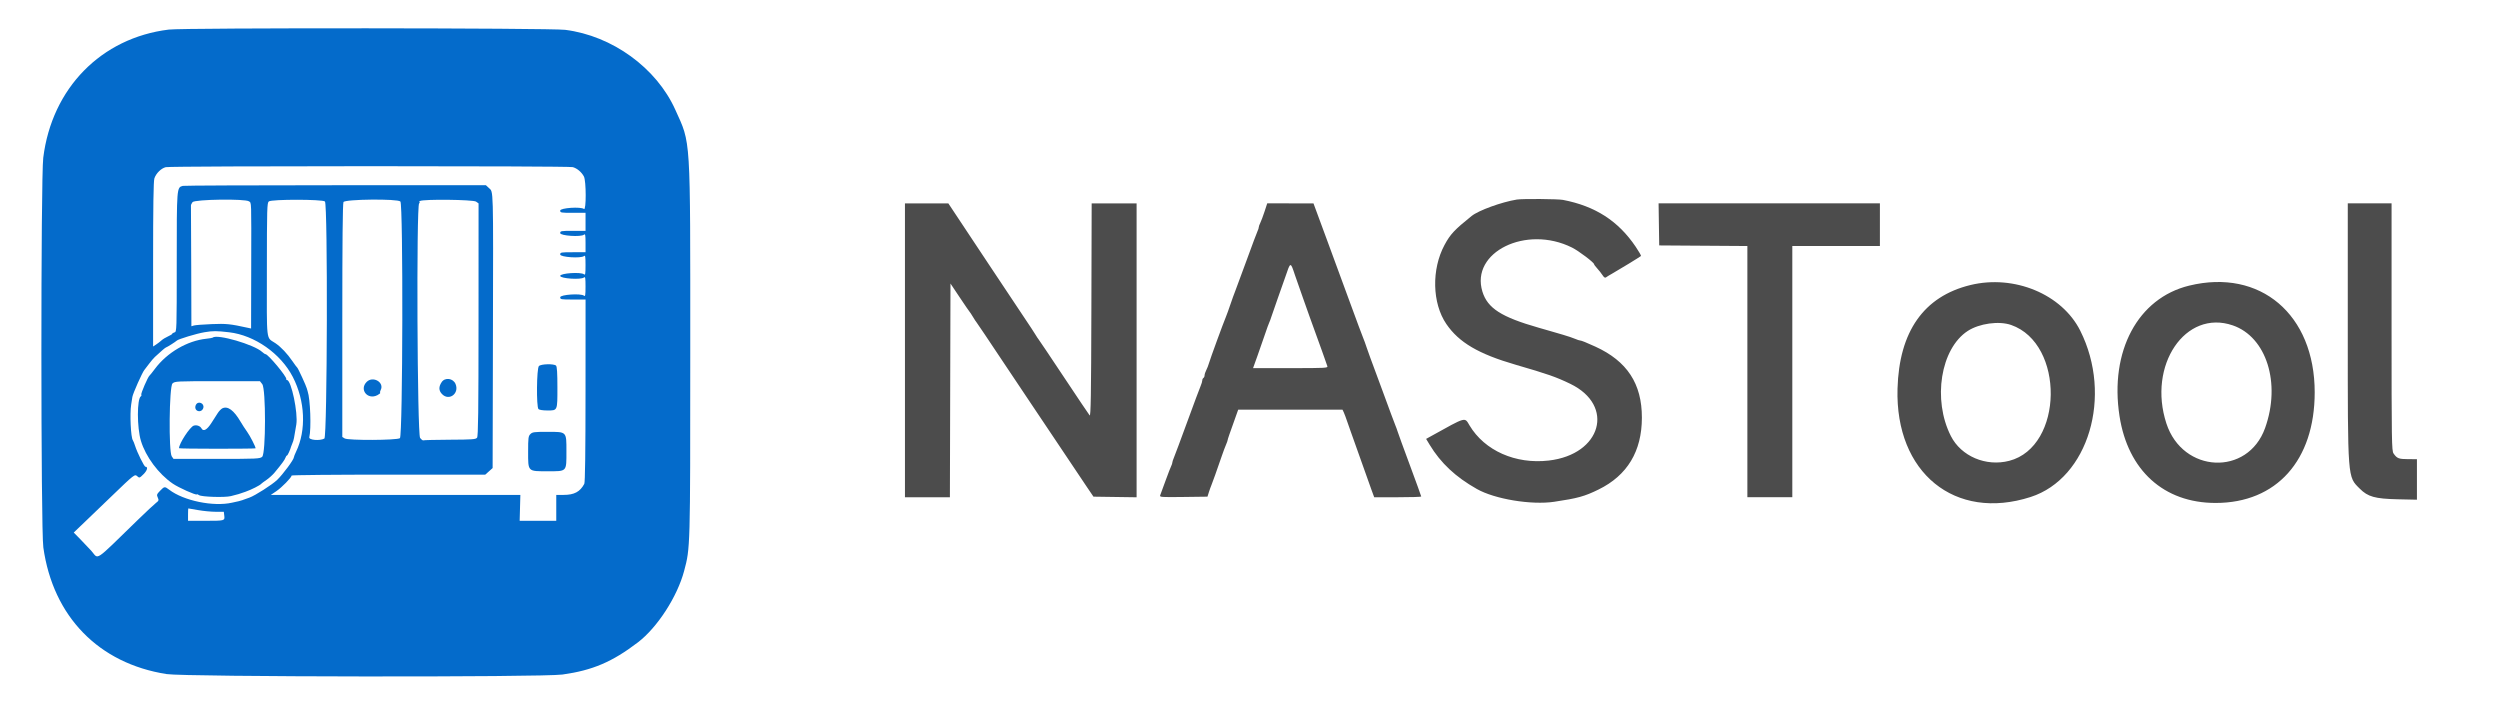
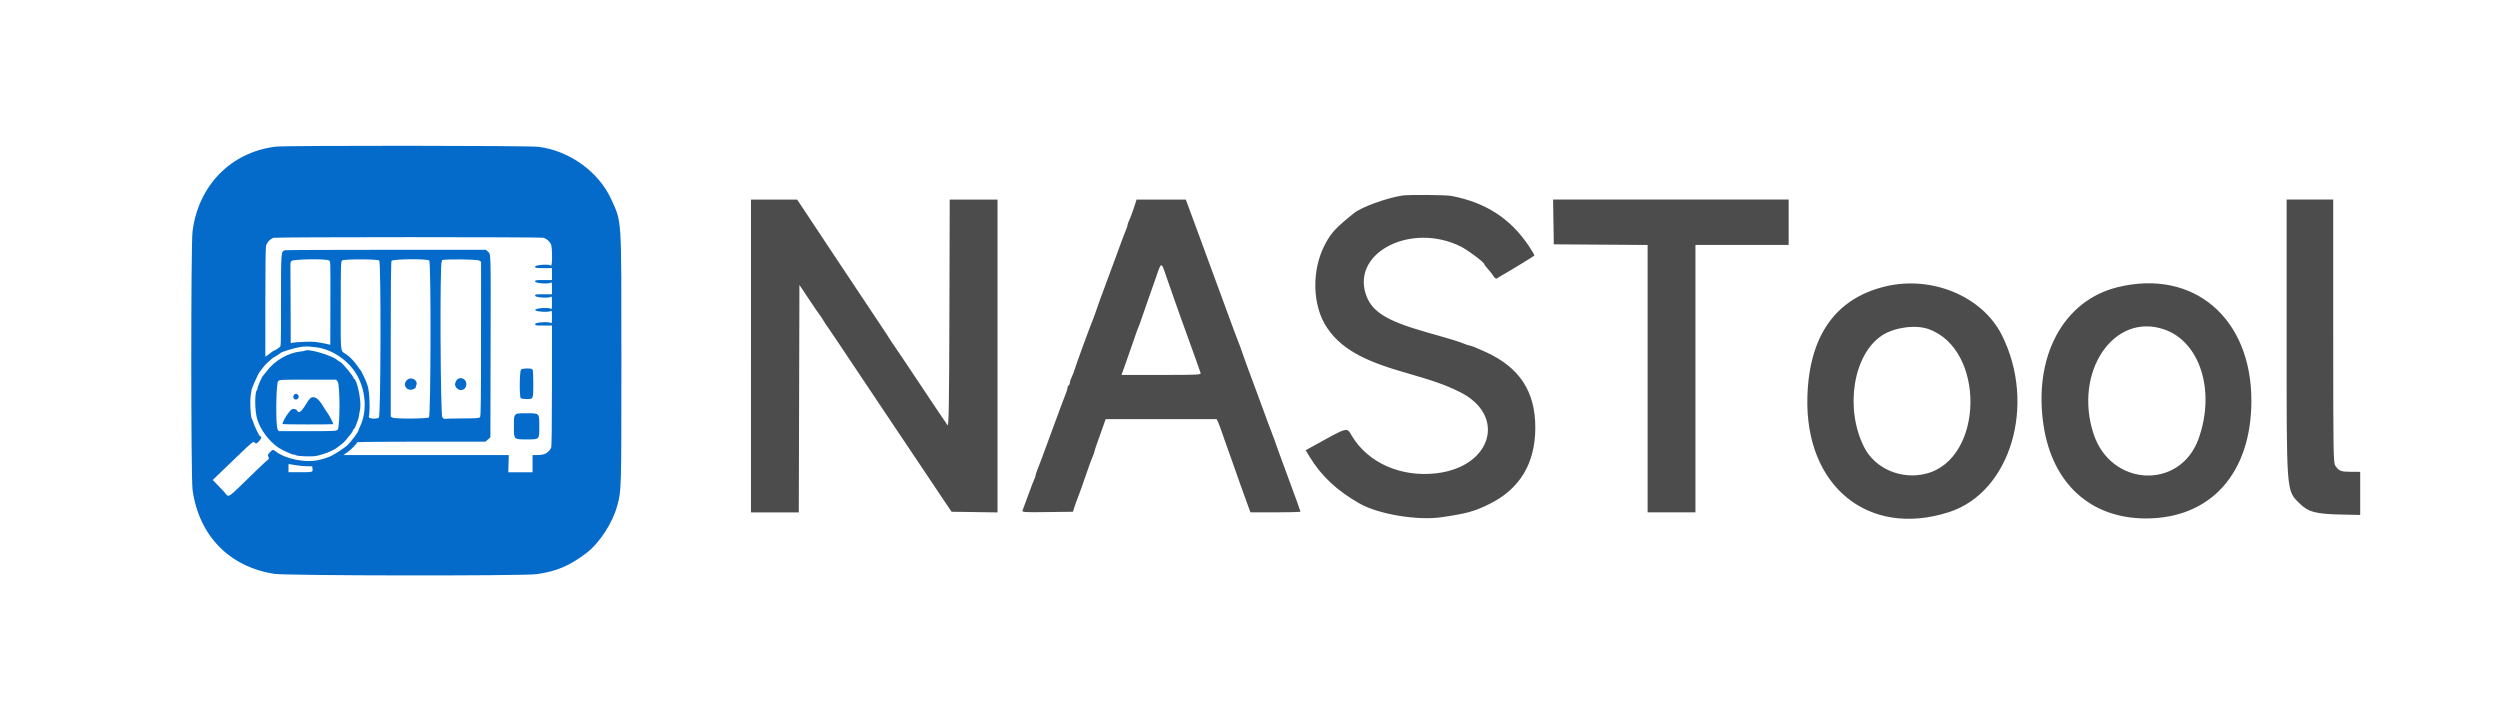
<svg xmlns="http://www.w3.org/2000/svg" width="242" height="68" version="1.1">
  <g>
-     <path stroke="null" fill-rule="evenodd" fill="#046bcb" d="m16.335,2.864c-6.541,0.803 -11.313,5.675 -12.148,12.405c-0.244,1.969 -0.239,35.967 0.007,37.718c0.935,6.69 5.355,11.232 11.933,12.264c1.779,0.279 36.352,0.319 38.321,0.044c2.907,-0.406 4.823,-1.223 7.3,-3.113c1.882,-1.437 3.813,-4.42 4.475,-6.913c0.599,-2.259 0.594,-2.07 0.594,-21.24c0,-21.21 0.073,-20.028 -1.451,-23.414c-1.824,-4.049 -6.097,-7.148 -10.649,-7.726c-1.452,-0.184 -36.897,-0.207 -38.382,-0.025m39.124,13.318c0.412,0.118 0.831,0.474 1.062,0.899c0.228,0.423 0.234,3.338 0.006,3.149c-0.291,-0.242 -2.3,-0.107 -2.3,0.154c0,0.205 0.073,0.218 1.227,0.218l1.226,0l0,0.872l0,0.872l-1.226,0c-1.154,0 -1.227,0.013 -1.227,0.218c0,0.262 2.009,0.396 2.3,0.154c0.129,-0.107 0.152,0.017 0.153,0.786l0,0.912l-1.226,0c-1.154,0 -1.227,0.013 -1.227,0.218c0,0.262 2.009,0.396 2.3,0.154c0.129,-0.107 0.152,0.031 0.152,0.882c0,0.85 -0.024,0.988 -0.152,0.881c-0.291,-0.242 -2.3,-0.107 -2.3,0.154c0,0.262 2.009,0.396 2.3,0.154c0.129,-0.107 0.152,0.031 0.152,0.881c0,0.851 -0.024,0.988 -0.152,0.882c-0.291,-0.242 -2.3,-0.107 -2.3,0.154c0,0.205 0.073,0.218 1.228,0.218l1.228,0l-0.004,8.814c-0.003,5.982 -0.041,8.884 -0.12,9.03c-0.412,0.77 -0.972,1.069 -2.001,1.069l-0.712,0l0,1.253l0,1.254l-1.771,0l-1.772,0.001l0.034,-1.254l0.034,-1.254l-12.078,0l-12.079,0l0.544,-0.368c0.522,-0.353 1.47,-1.324 1.47,-1.506c0,-0.049 4.218,-0.088 9.373,-0.088l9.373,0l0.356,-0.319l0.356,-0.318l0.031,-13.172c0.033,-14.198 0.051,-13.527 -0.385,-13.932l-0.297,-0.276l-14.554,0.002c-8.004,0.001 -14.656,0.029 -14.781,0.062c-0.595,0.16 -0.591,0.107 -0.591,7.403c0,6.633 -0.003,6.725 -0.218,6.781c-0.12,0.031 -0.218,0.091 -0.218,0.133c0,0.041 -0.186,0.157 -0.413,0.257c-0.227,0.101 -0.51,0.273 -0.629,0.385c-0.12,0.111 -0.351,0.289 -0.514,0.396l-0.297,0.195l0,-7.954c0,-5.677 0.036,-8.06 0.125,-8.324c0.164,-0.489 0.663,-0.978 1.103,-1.082c0.524,-0.124 38.979,-0.128 39.413,-0.003m-31.357,3.312c0.243,0.185 0.228,-0.267 0.214,6.382l-0.013,5.927l-0.3,-0.066c-1.721,-0.379 -2.095,-0.417 -3.516,-0.36c-0.81,0.033 -1.582,0.093 -1.717,0.134l-0.245,0.074l-0.016,-5.79c-0.009,-3.185 -0.022,-5.838 -0.027,-5.895c-0.006,-0.058 0.061,-0.205 0.15,-0.327c0.198,-0.275 5.12,-0.345 5.471,-0.078m7.349,0.011c0.282,0.282 0.228,22.799 -0.055,22.951c-0.451,0.241 -1.529,0.143 -1.46,-0.132c0.203,-0.821 0.101,-3.703 -0.158,-4.442c-0.031,-0.09 -0.069,-0.219 -0.084,-0.288c-0.046,-0.214 -0.842,-1.944 -0.92,-2.001c-0.042,-0.029 -0.246,-0.304 -0.455,-0.61c-0.51,-0.747 -1.109,-1.381 -1.654,-1.754c-0.933,-0.637 -0.84,0.158 -0.835,-7.11c0.005,-5.994 0.019,-6.488 0.192,-6.62c0.286,-0.216 5.21,-0.211 5.428,0.007m7.304,0c0.279,0.279 0.234,22.716 -0.045,22.911c-0.298,0.209 -5.019,0.23 -5.348,0.025l-0.229,-0.143l0,-11.263c0,-7.556 0.037,-11.333 0.113,-11.475c0.15,-0.28 5.233,-0.331 5.509,-0.055m7.326,0.014l0.242,0.17l-0.003,11.249c-0.003,8.948 -0.032,11.287 -0.143,11.432c-0.123,0.162 -0.435,0.184 -2.629,0.195c-1.37,0.007 -2.528,0.035 -2.574,0.063c-0.046,0.028 -0.186,-0.078 -0.31,-0.237c-0.275,-0.35 -0.369,-22.421 -0.096,-22.694c0.072,-0.072 0.084,-0.131 0.027,-0.132c-0.057,-0.001 -0.03,-0.049 0.06,-0.107c0.298,-0.192 5.143,-0.138 5.427,0.06m-23.904,12.648c2.467,0.285 4.994,2.057 6.164,4.323c1.194,2.315 1.319,5.156 0.319,7.231c-0.118,0.244 -0.215,0.489 -0.215,0.545c-0.001,0.223 -1.052,1.645 -1.619,2.19c-0.482,0.464 -2.14,1.523 -2.686,1.716c-0.3,0.106 -0.619,0.22 -0.708,0.253c-0.09,0.033 -0.237,0.076 -0.327,0.094c-0.09,0.019 -0.384,0.083 -0.654,0.144c-1.806,0.404 -4.669,-0.186 -6.07,-1.252c-0.443,-0.338 -0.468,-0.335 -0.89,0.101c-0.321,0.331 -0.341,0.391 -0.222,0.652c0.119,0.262 0.102,0.31 -0.186,0.532c-0.174,0.135 -0.954,0.864 -1.734,1.621c-4.374,4.248 -3.76,3.841 -4.52,2.996c-0.213,-0.235 -0.68,-0.728 -1.04,-1.095l-0.654,-0.666l1.077,-1.031c0.593,-0.567 1.745,-1.675 2.562,-2.461c2.252,-2.17 2.266,-2.18 2.516,-1.953c0.199,0.181 0.225,0.171 0.606,-0.209c0.362,-0.362 0.449,-0.714 0.179,-0.714c-0.115,0 -0.799,-1.381 -0.999,-2.016c-0.075,-0.24 -0.174,-0.485 -0.218,-0.545c-0.198,-0.265 -0.307,-2.549 -0.164,-3.455c0.041,-0.258 0.093,-0.593 0.116,-0.745c0.052,-0.33 0.954,-2.361 1.159,-2.607c0.078,-0.095 0.288,-0.368 0.464,-0.607c0.177,-0.239 0.426,-0.532 0.555,-0.652c0.602,-0.561 1.031,-0.927 1.086,-0.927c0.064,0 0.945,-0.558 1.036,-0.656c0.135,-0.145 1.914,-0.683 2.688,-0.813c0.816,-0.137 1.145,-0.137 2.381,0.006m-1.581,0.515c-0.029,0.027 -0.313,0.077 -0.629,0.11c-1.842,0.192 -3.796,1.335 -4.972,2.91c-0.246,0.33 -0.483,0.626 -0.527,0.658c-0.152,0.113 -0.857,1.747 -0.797,1.844c0.033,0.054 0.016,0.126 -0.039,0.16c-0.387,0.239 -0.383,3.03 0.005,4.314c0.463,1.531 1.698,3.191 3.079,4.138c0.573,0.392 2.237,1.138 2.331,1.044c0.031,-0.031 0.123,-0.001 0.204,0.066c0.211,0.175 2.493,0.25 3.088,0.101c0.744,-0.186 0.774,-0.195 1.417,-0.422c0.575,-0.202 1.412,-0.625 1.526,-0.77c0.03,-0.039 0.256,-0.206 0.502,-0.372c0.245,-0.167 0.598,-0.485 0.784,-0.708c0.702,-0.845 0.997,-1.249 1.062,-1.451c0.037,-0.114 0.102,-0.209 0.146,-0.209c0.063,0 0.321,-0.563 0.401,-0.872c0.007,-0.03 0.067,-0.182 0.131,-0.337c0.12,-0.286 0.148,-0.426 0.37,-1.792c0.181,-1.107 -0.489,-4.302 -0.901,-4.302c-0.053,0 -0.084,-0.044 -0.069,-0.097c0.062,-0.222 -1.764,-2.411 -2.011,-2.411c-0.053,0 -0.2,-0.097 -0.327,-0.215c-0.763,-0.711 -4.372,-1.76 -4.775,-1.388m31.567,2.755c-0.222,0.221 -0.258,3.951 -0.041,4.168c0.075,0.075 0.436,0.131 0.85,0.131c1.007,0 0.981,0.058 0.981,-2.235c0,-1.389 -0.039,-2.012 -0.131,-2.104c-0.199,-0.199 -1.451,-0.169 -1.66,0.041m-16.672,1.533c-0.741,0.742 0.092,1.774 1.037,1.285c0.182,-0.094 0.304,-0.199 0.271,-0.232c-0.033,-0.033 -0.014,-0.148 0.043,-0.254c0.397,-0.742 -0.736,-1.412 -1.351,-0.799m7.261,0.02c-0.299,0.445 -0.293,0.808 0.018,1.143c0.676,0.729 1.716,-0.026 1.324,-0.961c-0.234,-0.559 -1.018,-0.666 -1.343,-0.182m-17.367,0.198c0.359,0.457 0.351,6.719 -0.009,7.031c-0.22,0.191 -0.49,0.203 -4.408,0.203l-4.174,0l-0.169,-0.242c-0.31,-0.443 -0.249,-6.762 0.069,-7.057c0.232,-0.215 0.363,-0.222 4.353,-0.222l4.113,0l0.226,0.287m-6.42,1.994c-0.13,0.243 -0.055,0.51 0.168,0.596c0.228,0.088 0.464,-0.033 0.541,-0.276c0.143,-0.451 -0.487,-0.735 -0.709,-0.32m2.556,0.347c-0.12,0.059 -0.32,0.264 -0.444,0.457c-0.124,0.192 -0.401,0.624 -0.616,0.961c-0.426,0.665 -0.78,0.861 -0.956,0.53c-0.129,-0.241 -0.466,-0.364 -0.752,-0.273c-0.368,0.116 -1.427,1.739 -1.427,2.185c0,0.029 1.668,0.052 3.706,0.052c2.039,0 3.707,-0.018 3.707,-0.041c0,-0.16 -0.528,-1.192 -0.816,-1.595c-0.193,-0.269 -0.48,-0.711 -0.638,-0.981c-0.65,-1.111 -1.244,-1.548 -1.763,-1.296m29.816,2.495c-0.197,0.196 -0.218,0.363 -0.218,1.689c0,1.969 -0.061,1.908 1.902,1.908c1.873,0 1.805,0.073 1.805,-1.932c0,-1.935 0.05,-1.884 -1.853,-1.884c-1.272,0 -1.44,0.023 -1.635,0.218m-32.159,7.358c0.51,0.09 1.277,0.163 1.705,0.163l0.778,0.001l0.044,0.378c0.058,0.493 0.056,0.494 -1.882,0.494l-1.626,0l0,-0.6c0,-0.33 0.012,-0.599 0.027,-0.599c0.015,0 0.444,0.073 0.954,0.164" id="path1" />
-     <path fill-rule="evenodd" fill="#3c8cd4" id="path4" />
-     <path fill-rule="evenodd" fill="#1c7ccd" id="path6" />
-     <path fill-rule="evenodd" fill="#687c68" id="path8" />
-     <path stroke="null" fill-rule="evenodd" fill="#4c4c4c" d="m146.832,19.316c-1.485,0.242 -3.705,1.05 -4.385,1.596c-1.661,1.337 -2.056,1.76 -2.615,2.796c-1.273,2.361 -1.2,5.642 0.171,7.652c1.22,1.789 3.118,2.905 6.718,3.948c3.096,0.898 3.912,1.183 5.284,1.847c4.35,2.104 3.021,6.837 -2.086,7.426c-3.213,0.371 -6.206,-0.956 -7.666,-3.397c-0.49,-0.819 -0.272,-0.879 -3.689,1.015l-0.516,0.286l0.342,0.566c1.076,1.777 2.506,3.117 4.574,4.285c1.73,0.979 5.268,1.564 7.474,1.237c2.286,-0.339 2.944,-0.521 4.307,-1.19c2.78,-1.365 4.185,-3.695 4.19,-6.946c0.005,-3.294 -1.428,-5.481 -4.515,-6.889c-0.859,-0.392 -1.341,-0.586 -1.455,-0.586c-0.071,0 -0.287,-0.071 -0.481,-0.157c-0.193,-0.087 -0.728,-0.267 -1.188,-0.401c-0.46,-0.134 -0.987,-0.288 -1.171,-0.341c-0.184,-0.054 -0.711,-0.205 -1.171,-0.337c-3.622,-1.032 -4.959,-1.889 -5.456,-3.497c-1.179,-3.817 4.234,-6.48 8.671,-4.266c0.657,0.328 2.138,1.448 2.14,1.617c0,0.042 0.139,0.226 0.308,0.41c0.169,0.184 0.398,0.476 0.509,0.649c0.138,0.216 0.242,0.282 0.333,0.21c0.073,-0.057 0.358,-0.23 0.635,-0.385c0.588,-0.329 2.673,-1.604 2.753,-1.684c0.03,-0.03 -0.199,-0.432 -0.511,-0.893c-1.687,-2.501 -3.914,-3.935 -7.039,-4.537c-0.497,-0.095 -3.923,-0.121 -4.462,-0.034m-59.235,14.594l0,14.223l2.175,0l2.175,0l0.028,-10.344l0.029,-10.343l0.89,1.335c0.49,0.734 0.92,1.361 0.954,1.392c0.035,0.03 0.183,0.256 0.331,0.502c0.147,0.245 0.294,0.471 0.329,0.502c0.034,0.03 1.215,1.787 2.624,3.904c1.41,2.117 2.602,3.899 2.649,3.96c0.047,0.061 1.108,1.643 2.356,3.514c1.249,1.871 2.594,3.879 2.989,4.462l0.718,1.06l2.088,0.03l2.088,0.03l0,-14.225l0,-14.226l-2.175,0l-2.175,0l-0.028,10.344c-0.023,8.226 -0.057,10.31 -0.167,10.18c-0.076,-0.091 -1.205,-1.771 -2.51,-3.735c-1.305,-1.963 -2.4,-3.595 -2.434,-3.625c-0.034,-0.031 -0.183,-0.257 -0.331,-0.502c-0.148,-0.246 -0.309,-0.497 -0.357,-0.558c-0.048,-0.061 -1.879,-2.81 -4.068,-6.108l-3.98,-5.996l-2.099,0l-2.1,0l0,14.223m34.804,-13.415c-0.146,0.445 -0.331,0.934 -0.41,1.088c-0.08,0.154 -0.145,0.343 -0.146,0.42c-0.001,0.077 -0.047,0.228 -0.104,0.335c-0.056,0.106 -0.54,1.398 -1.075,2.871c-0.535,1.473 -1.036,2.828 -1.114,3.012c-0.078,0.184 -0.277,0.736 -0.443,1.227c-0.166,0.491 -0.365,1.043 -0.444,1.228c-0.252,0.594 -1.528,4.084 -1.634,4.468c-0.056,0.205 -0.176,0.513 -0.266,0.685c-0.09,0.171 -0.163,0.397 -0.163,0.501c-0.001,0.104 -0.051,0.22 -0.112,0.258c-0.062,0.038 -0.112,0.146 -0.112,0.241c0,0.094 -0.07,0.33 -0.155,0.523c-0.086,0.193 -0.669,1.758 -1.296,3.475c-0.628,1.718 -1.211,3.282 -1.295,3.475c-0.084,0.193 -0.153,0.408 -0.153,0.476c0,0.068 -0.046,0.211 -0.102,0.318c-0.057,0.106 -0.303,0.746 -0.549,1.42c-0.245,0.675 -0.481,1.316 -0.523,1.425c-0.074,0.185 0.061,0.195 2.249,0.167l2.327,-0.03l0.141,-0.446c0.078,-0.246 0.186,-0.547 0.24,-0.669c0.096,-0.22 0.524,-1.42 1.013,-2.845c0.137,-0.399 0.319,-0.884 0.404,-1.077c0.085,-0.193 0.155,-0.39 0.155,-0.438c0,-0.076 0.175,-0.583 0.853,-2.473l0.17,-0.475l5.047,0l5.047,0l0.12,0.251c0.066,0.139 0.23,0.578 0.364,0.977c0.135,0.398 0.284,0.825 0.333,0.948c0.048,0.123 0.272,0.75 0.497,1.395c0.552,1.577 1.144,3.241 1.479,4.155l0.276,0.753l2.277,0c1.252,0 2.277,-0.031 2.277,-0.069c0,-0.038 -0.496,-1.406 -1.102,-3.04c-0.606,-1.634 -1.139,-3.096 -1.184,-3.25c-0.045,-0.153 -0.145,-0.43 -0.224,-0.614c-0.079,-0.184 -0.629,-1.665 -1.223,-3.29c-0.594,-1.626 -1.133,-3.082 -1.197,-3.236c-0.064,-0.153 -0.216,-0.58 -0.337,-0.948c-0.12,-0.368 -0.285,-0.82 -0.365,-1.004c-0.08,-0.184 -0.631,-1.665 -1.226,-3.291c-0.594,-1.626 -1.641,-4.474 -2.327,-6.33l-1.246,-3.374l-2.239,-0.001l-2.239,-0.001l-0.264,0.809m38.178,1.228l0.031,2.035l4.267,0.029l4.267,0.029l0,12.158l0,12.158l2.175,0l2.175,0l0,-12.16l0,-12.159l4.239,0l4.239,0l0,-2.064l0,-2.064l-10.711,0l-10.712,0l0.03,2.036m66.684,10.263c0,14.552 -0.031,14.129 1.161,15.321c0.784,0.784 1.473,0.977 3.664,1.026l1.869,0.042l0,-1.961l0,-1.962l-0.865,-0.003c-0.898,-0.004 -1.068,-0.071 -1.4,-0.552c-0.176,-0.256 -0.19,-1.151 -0.19,-12.243l0,-11.968l-2.119,0l-2.12,0l0,12.299m-101.924,-5.383c0.153,0.461 0.513,1.489 0.801,2.287c0.287,0.798 0.572,1.601 0.633,1.785c0.061,0.184 0.152,0.435 0.202,0.558c0.05,0.122 0.277,0.75 0.504,1.394c0.227,0.645 0.454,1.272 0.504,1.395c0.05,0.122 0.165,0.448 0.256,0.725c0.091,0.276 0.201,0.59 0.244,0.697c0.075,0.183 -0.138,0.195 -3.555,0.195l-3.634,0l0.444,-1.24c0.244,-0.681 0.572,-1.622 0.729,-2.092c0.157,-0.469 0.332,-0.952 0.391,-1.075c0.058,-0.122 0.151,-0.373 0.206,-0.558c0.055,-0.184 0.334,-0.987 0.62,-1.785c0.286,-0.798 0.618,-1.738 0.737,-2.09c0.5,-1.478 0.493,-1.476 0.918,-0.197m65.39,0.995c-4.507,1.1 -6.894,4.495 -7.051,10.031c-0.232,8.136 5.558,12.846 12.886,10.484c5.595,-1.802 7.973,-9.777 4.801,-16.099c-1.772,-3.533 -6.393,-5.451 -10.636,-4.416m21.181,0.056c-4.969,1.211 -7.711,6.338 -6.745,12.615c0.81,5.268 4.289,8.419 9.299,8.422c5.899,0.003 9.597,-4.123 9.597,-10.709c0,-7.531 -5.266,-12.006 -12.151,-10.328m-17.238,3.806c5.212,1.815 5.078,11.79 -0.177,13.152c-2.254,0.584 -4.655,-0.435 -5.653,-2.399c-1.787,-3.519 -0.994,-8.461 1.633,-10.172c1.115,-0.726 3.021,-0.99 4.197,-0.58m21.456,0.039c3.27,1.125 4.681,5.609 3.129,9.941c-1.677,4.679 -7.972,4.387 -9.551,-0.442c-1.843,-5.633 1.837,-11.075 6.422,-9.498" id="svg_3" />
-     <path fill-rule="evenodd" fill="#1c64b4" d="m232.181,299.467l-0.49,0.542l0.542,-0.49c0.298,-0.269 0.542,-0.512 0.542,-0.541c0,-0.129 -0.138,-0.016 -0.594,0.489" id="svg_1" />
+     <path stroke="null" id="path1" d="m26.688,14.195c-4.336,0.532 -7.499,3.762 -8.052,8.223c-0.162,1.305 -0.158,23.841 0.004,25.002c0.62,4.435 3.549,7.445 7.91,8.129c1.179,0.185 24.096,0.212 25.401,0.029c1.927,-0.269 3.197,-0.811 4.839,-2.064c1.248,-0.953 2.528,-2.93 2.966,-4.583c0.397,-1.497 0.394,-1.372 0.394,-14.079c0,-14.059 0.049,-13.276 -0.962,-15.52c-1.209,-2.684 -4.041,-4.738 -7.059,-5.121c-0.962,-0.122 -24.458,-0.137 -25.442,-0.016m25.934,8.828c0.273,0.078 0.551,0.314 0.704,0.596c0.151,0.28 0.155,2.212 0.004,2.087c-0.193,-0.16 -1.525,-0.071 -1.525,0.102c0,0.136 0.048,0.145 0.813,0.145l0.813,0l0,0.578l0,0.578l-0.813,0c-0.765,0 -0.813,0.009 -0.813,0.145c0,0.173 1.332,0.263 1.525,0.102c0.085,-0.071 0.101,0.011 0.101,0.521l0,0.605l-0.813,0c-0.765,0 -0.813,0.009 -0.813,0.144c0,0.173 1.332,0.263 1.525,0.102c0.085,-0.071 0.101,0.02 0.101,0.584c0,0.564 -0.016,0.655 -0.101,0.584c-0.193,-0.16 -1.525,-0.071 -1.525,0.102c0,0.173 1.332,0.263 1.525,0.102c0.085,-0.071 0.101,0.02 0.101,0.584c0,0.564 -0.016,0.655 -0.101,0.584c-0.193,-0.16 -1.525,-0.071 -1.525,0.102c0,0.136 0.048,0.144 0.814,0.144l0.814,0l-0.003,5.843c-0.002,3.965 -0.027,5.889 -0.079,5.986c-0.273,0.511 -0.644,0.709 -1.327,0.709l-0.472,0l0,0.831l0,0.831l-1.174,0l-1.174,0l0.023,-0.831l0.023,-0.831l-8.006,0l-8.006,0l0.361,-0.244c0.346,-0.234 0.974,-0.878 0.974,-0.998c0,-0.033 2.796,-0.059 6.213,-0.059l6.213,0l0.236,-0.211l0.236,-0.211l0.02,-8.731c0.022,-9.411 0.034,-8.967 -0.255,-9.235l-0.197,-0.183l-9.647,0.001c-5.306,0 -9.715,0.019 -9.797,0.041c-0.395,0.106 -0.392,0.071 -0.392,4.907c0,4.397 -0.002,4.458 -0.144,4.495c-0.079,0.021 -0.144,0.06 -0.144,0.088c0,0.027 -0.124,0.104 -0.274,0.17c-0.15,0.067 -0.338,0.181 -0.417,0.255c-0.079,0.073 -0.232,0.192 -0.341,0.262l-0.197,0.129l0,-5.272c0,-3.763 0.024,-5.343 0.083,-5.518c0.109,-0.324 0.439,-0.648 0.731,-0.718c0.347,-0.082 25.838,-0.085 26.125,-0.002m-20.785,2.195c0.161,0.123 0.151,-0.177 0.142,4.23l-0.009,3.928l-0.199,-0.044c-1.141,-0.251 -1.389,-0.277 -2.33,-0.238c-0.537,0.022 -1.049,0.062 -1.138,0.089l-0.163,0.049l-0.011,-3.838c-0.006,-2.111 -0.014,-3.869 -0.018,-3.908c-0.004,-0.038 0.041,-0.136 0.099,-0.217c0.131,-0.182 3.394,-0.228 3.626,-0.052m4.871,0.007c0.187,0.187 0.151,15.113 -0.036,15.213c-0.299,0.16 -1.013,0.095 -0.968,-0.088c0.135,-0.544 0.067,-2.454 -0.105,-2.945c-0.021,-0.059 -0.046,-0.145 -0.055,-0.191c-0.031,-0.142 -0.558,-1.289 -0.61,-1.327c-0.028,-0.02 -0.163,-0.202 -0.301,-0.404c-0.338,-0.495 -0.735,-0.916 -1.096,-1.162c-0.619,-0.422 -0.557,0.104 -0.553,-4.713c0.003,-3.973 0.013,-4.301 0.127,-4.388c0.189,-0.144 3.454,-0.14 3.598,0.004m4.841,0c0.185,0.185 0.155,15.057 -0.03,15.187c-0.197,0.138 -3.327,0.153 -3.545,0.016l-0.152,-0.095l0,-7.466c0,-5.008 0.025,-7.512 0.075,-7.606c0.099,-0.186 3.469,-0.219 3.652,-0.036m4.856,0.009l0.16,0.113l-0.002,7.457c-0.002,5.931 -0.021,7.481 -0.095,7.578c-0.082,0.107 -0.288,0.122 -1.743,0.129c-0.908,0.004 -1.676,0.023 -1.706,0.042c-0.03,0.019 -0.123,-0.052 -0.205,-0.157c-0.183,-0.232 -0.245,-14.862 -0.064,-15.043c0.048,-0.048 0.056,-0.087 0.018,-0.088c-0.038,-0.001 -0.02,-0.033 0.039,-0.071c0.197,-0.127 3.409,-0.091 3.597,0.04m-15.845,8.384c1.635,0.189 3.311,1.364 4.086,2.866c0.792,1.534 0.874,3.418 0.211,4.793c-0.078,0.162 -0.142,0.324 -0.142,0.361c-0.001,0.148 -0.698,1.09 -1.073,1.452c-0.32,0.308 -1.419,1.01 -1.781,1.138c-0.199,0.07 -0.41,0.146 -0.47,0.168c-0.06,0.022 -0.157,0.05 -0.217,0.062c-0.06,0.013 -0.255,0.055 -0.434,0.095c-1.197,0.268 -3.095,-0.124 -4.024,-0.83c-0.294,-0.224 -0.31,-0.222 -0.59,0.067c-0.213,0.219 -0.226,0.259 -0.147,0.432c0.079,0.173 0.068,0.205 -0.123,0.353c-0.115,0.089 -0.633,0.573 -1.149,1.074c-2.9,2.816 -2.492,2.546 -2.996,1.986c-0.141,-0.156 -0.451,-0.483 -0.689,-0.726l-0.434,-0.441l0.714,-0.683c0.393,-0.376 1.157,-1.11 1.698,-1.631c1.493,-1.438 1.502,-1.445 1.668,-1.295c0.132,0.12 0.149,0.114 0.401,-0.139c0.24,-0.24 0.298,-0.473 0.118,-0.473c-0.076,0 -0.529,-0.915 -0.662,-1.337c-0.05,-0.159 -0.115,-0.322 -0.145,-0.362c-0.131,-0.176 -0.203,-1.69 -0.109,-2.29c0.027,-0.171 0.062,-0.393 0.077,-0.494c0.034,-0.219 0.633,-1.565 0.768,-1.728c0.052,-0.063 0.191,-0.244 0.307,-0.402c0.117,-0.158 0.283,-0.353 0.368,-0.432c0.399,-0.372 0.684,-0.614 0.72,-0.614c0.042,0 0.626,-0.37 0.687,-0.435c0.089,-0.096 1.269,-0.453 1.782,-0.539c0.541,-0.091 0.759,-0.091 1.578,0.004m-1.048,0.341c-0.02,0.018 -0.208,0.051 -0.417,0.073c-1.221,0.127 -2.516,0.885 -3.295,1.929c-0.163,0.219 -0.32,0.415 -0.349,0.436c-0.101,0.075 -0.568,1.158 -0.528,1.223c0.022,0.036 0.011,0.084 -0.026,0.106c-0.256,0.158 -0.254,2.009 0.003,2.86c0.307,1.015 1.125,2.115 2.041,2.743c0.38,0.26 1.483,0.754 1.545,0.692c0.02,-0.02 0.082,-0.001 0.135,0.044c0.14,0.116 1.652,0.166 2.047,0.067c0.493,-0.124 0.513,-0.129 0.94,-0.28c0.381,-0.134 0.936,-0.414 1.011,-0.511c0.02,-0.026 0.17,-0.137 0.333,-0.247c0.163,-0.111 0.396,-0.322 0.519,-0.47c0.465,-0.56 0.661,-0.828 0.704,-0.962c0.024,-0.076 0.068,-0.138 0.097,-0.138c0.042,0 0.213,-0.373 0.266,-0.578c0.005,-0.02 0.044,-0.121 0.087,-0.223c0.079,-0.19 0.098,-0.283 0.245,-1.188c0.12,-0.734 -0.324,-2.852 -0.597,-2.852c-0.035,0 -0.055,-0.029 -0.046,-0.064c0.041,-0.147 -1.169,-1.598 -1.333,-1.598c-0.035,0 -0.133,-0.064 -0.217,-0.142c-0.506,-0.471 -2.898,-1.167 -3.165,-0.92m20.925,1.826c-0.147,0.147 -0.171,2.619 -0.027,2.763c0.05,0.05 0.289,0.087 0.564,0.087c0.667,0 0.65,0.039 0.65,-1.481c0,-0.921 -0.026,-1.334 -0.087,-1.395c-0.132,-0.132 -0.962,-0.112 -1.1,0.027m-11.051,1.016c-0.491,0.492 0.061,1.176 0.687,0.852c0.121,-0.062 0.202,-0.132 0.179,-0.154c-0.022,-0.022 -0.01,-0.098 0.029,-0.169c0.263,-0.492 -0.488,-0.936 -0.895,-0.529m4.813,0.013c-0.198,0.295 -0.194,0.535 0.012,0.758c0.448,0.483 1.137,-0.017 0.878,-0.637c-0.155,-0.371 -0.675,-0.441 -0.89,-0.121m-11.512,0.131c0.238,0.303 0.233,4.454 -0.006,4.661c-0.146,0.127 -0.325,0.135 -2.922,0.135l-2.767,0l-0.112,-0.16c-0.205,-0.294 -0.165,-4.482 0.046,-4.678c0.153,-0.143 0.241,-0.147 2.885,-0.147l2.727,0l0.15,0.19m-4.255,1.322c-0.086,0.161 -0.036,0.338 0.111,0.395c0.151,0.058 0.308,-0.022 0.359,-0.183c0.095,-0.299 -0.323,-0.487 -0.47,-0.212m1.694,0.23c-0.08,0.039 -0.212,0.175 -0.294,0.303c-0.082,0.127 -0.266,0.414 -0.408,0.637c-0.283,0.44 -0.517,0.571 -0.634,0.352c-0.085,-0.16 -0.309,-0.241 -0.498,-0.181c-0.244,0.077 -0.946,1.152 -0.946,1.448c0,0.019 1.106,0.035 2.457,0.035c1.351,0 2.457,-0.012 2.457,-0.027c0,-0.106 -0.35,-0.79 -0.541,-1.057c-0.128,-0.179 -0.318,-0.471 -0.423,-0.65c-0.431,-0.737 -0.825,-1.026 -1.169,-0.859m19.764,1.654c-0.131,0.13 -0.145,0.241 -0.145,1.12c0,1.305 -0.04,1.265 1.261,1.265c1.241,0 1.196,0.048 1.196,-1.281c0,-1.282 0.033,-1.249 -1.228,-1.249c-0.843,0 -0.954,0.015 -1.084,0.145m-21.316,4.877c0.338,0.059 0.846,0.108 1.13,0.108l0.516,0l0.029,0.251c0.038,0.327 0.037,0.327 -1.248,0.327l-1.078,0l0,-0.398c0,-0.219 0.008,-0.397 0.018,-0.397c0.01,0 0.294,0.049 0.632,0.108" fill="#046bcb" fill-rule="evenodd" />
+     <path id="path4" fill="#3c8cd4" fill-rule="evenodd" />
+     <path id="path6" fill="#1c7ccd" fill-rule="evenodd" />
+     <path id="path8" fill="#687c68" fill-rule="evenodd" />
+     <path stroke="null" id="svg_3" d="m135.739,18.927c-1.581,0.257 -3.944,1.117 -4.667,1.699c-1.767,1.423 -2.188,1.874 -2.783,2.976c-1.355,2.513 -1.277,6.005 0.182,8.144c1.298,1.904 3.318,3.092 7.15,4.202c3.295,0.955 4.164,1.259 5.623,1.965c4.63,2.24 3.215,7.277 -2.22,7.903c-3.419,0.395 -6.605,-1.017 -8.159,-3.616c-0.521,-0.872 -0.289,-0.935 -3.927,1.08l-0.549,0.304l0.364,0.602c1.145,1.891 2.667,3.317 4.868,4.561c1.841,1.041 5.606,1.664 7.954,1.316c2.433,-0.361 3.133,-0.554 4.584,-1.267c2.958,-1.453 4.454,-3.933 4.459,-7.393c0.005,-3.506 -1.52,-5.834 -4.806,-7.332c-0.914,-0.417 -1.428,-0.623 -1.549,-0.623c-0.076,0 -0.306,-0.076 -0.511,-0.167c-0.206,-0.093 -0.774,-0.284 -1.264,-0.427c-0.489,-0.142 -1.051,-0.306 -1.247,-0.363c-0.196,-0.058 -0.757,-0.219 -1.247,-0.358c-3.855,-1.098 -5.278,-2.01 -5.806,-3.722c-1.255,-4.063 4.506,-6.896 9.229,-4.54c0.7,0.349 2.276,1.541 2.277,1.721c0,0.044 0.147,0.241 0.328,0.437c0.18,0.196 0.424,0.506 0.542,0.69c0.147,0.229 0.258,0.3 0.354,0.224c0.078,-0.061 0.381,-0.245 0.675,-0.41c0.625,-0.35 2.845,-1.708 2.93,-1.792c0.032,-0.032 -0.212,-0.459 -0.544,-0.95c-1.796,-2.661 -4.165,-4.188 -7.492,-4.828c-0.529,-0.101 -4.175,-0.129 -4.749,-0.036m-63.044,15.532l0,15.138l2.314,0l2.315,0l0.03,-11.009l0.031,-11.008l0.947,1.421c0.521,0.781 0.979,1.448 1.016,1.481c0.037,0.032 0.195,0.273 0.352,0.534c0.156,0.261 0.313,0.502 0.35,0.534c0.036,0.032 1.293,1.902 2.793,4.155c1.5,2.253 2.769,4.15 2.82,4.215c0.05,0.065 1.179,1.748 2.508,3.74c1.329,1.991 2.76,4.128 3.181,4.749l0.764,1.128l2.223,0.032l2.222,0.032l0,-15.14l0,-15.141l-2.314,0l-2.314,0l-0.03,11.009c-0.024,8.755 -0.061,10.973 -0.177,10.834c-0.08,-0.097 -1.283,-1.885 -2.671,-3.975c-1.388,-2.089 -2.554,-3.826 -2.59,-3.858c-0.036,-0.033 -0.194,-0.274 -0.353,-0.534c-0.157,-0.261 -0.328,-0.529 -0.38,-0.594c-0.051,-0.065 -2,-2.991 -4.33,-6.5l-4.236,-6.381l-2.234,0l-2.235,0l0,15.138m37.042,-14.277c-0.155,0.474 -0.352,0.994 -0.437,1.158c-0.085,0.164 -0.155,0.365 -0.155,0.447c-0.001,0.082 -0.05,0.242 -0.11,0.356c-0.06,0.113 -0.575,1.488 -1.144,3.055c-0.569,1.567 -1.103,3.01 -1.185,3.206c-0.083,0.196 -0.295,0.784 -0.472,1.306c-0.177,0.523 -0.389,1.111 -0.472,1.306c-0.268,0.633 -1.626,4.347 -1.74,4.756c-0.06,0.218 -0.187,0.546 -0.283,0.729c-0.095,0.182 -0.174,0.422 -0.174,0.533c-0.001,0.11 -0.054,0.234 -0.12,0.274c-0.066,0.041 -0.119,0.155 -0.119,0.256c0,0.1 -0.074,0.351 -0.165,0.556c-0.091,0.206 -0.712,1.871 -1.38,3.699c-0.668,1.829 -1.289,3.493 -1.378,3.699c-0.09,0.206 -0.163,0.434 -0.163,0.506c0,0.073 -0.049,0.224 -0.109,0.338c-0.061,0.113 -0.323,0.794 -0.584,1.512c-0.261,0.719 -0.511,1.401 -0.557,1.517c-0.078,0.197 0.065,0.208 2.394,0.178l2.477,-0.032l0.15,-0.475c0.083,-0.261 0.198,-0.582 0.256,-0.712c0.103,-0.234 0.558,-1.511 1.079,-3.028c0.146,-0.425 0.339,-0.94 0.43,-1.146c0.09,-0.205 0.165,-0.415 0.165,-0.466c0,-0.081 0.186,-0.62 0.908,-2.632l0.181,-0.505l5.372,0l5.372,0l0.128,0.267c0.07,0.147 0.244,0.615 0.388,1.039c0.144,0.424 0.303,0.878 0.355,1.009c0.051,0.131 0.289,0.799 0.529,1.485c0.587,1.678 1.217,3.449 1.574,4.422l0.293,0.801l2.423,0c1.333,0 2.423,-0.033 2.423,-0.073c0,-0.041 -0.528,-1.497 -1.173,-3.236c-0.645,-1.739 -1.212,-3.295 -1.26,-3.459c-0.048,-0.163 -0.155,-0.457 -0.238,-0.653c-0.084,-0.196 -0.67,-1.772 -1.302,-3.502c-0.633,-1.731 -1.205,-3.28 -1.274,-3.444c-0.068,-0.163 -0.229,-0.617 -0.358,-1.009c-0.128,-0.392 -0.303,-0.873 -0.389,-1.069c-0.085,-0.196 -0.672,-1.772 -1.304,-3.503c-0.632,-1.73 -1.746,-4.762 -2.476,-6.737l-1.326,-3.591l-2.383,-0.001l-2.383,-0.001l-0.281,0.861m40.633,1.306l0.033,2.166l4.541,0.031l4.541,0.031l0,12.939l0,12.94l2.315,0l2.315,0l0,-12.942l0,-12.941l4.511,0l4.511,0l0,-2.197l0,-2.196l-11.4,0l-11.401,0l0.032,2.167m70.972,10.923c0,15.488 -0.033,15.038 1.235,16.306c0.835,0.834 1.567,1.039 3.9,1.092l1.989,0.045l0,-2.087l0,-2.088l-0.92,-0.004c-0.956,-0.004 -1.137,-0.076 -1.49,-0.587c-0.187,-0.272 -0.202,-1.225 -0.202,-13.03l0,-12.737l-2.255,0l-2.256,0l0,13.09m-108.478,-5.729c0.163,0.49 0.546,1.585 0.852,2.434c0.306,0.849 0.608,1.704 0.673,1.9c0.065,0.196 0.162,0.463 0.215,0.593c0.053,0.13 0.295,0.799 0.536,1.484c0.241,0.686 0.483,1.353 0.536,1.485c0.053,0.13 0.176,0.477 0.272,0.771c0.097,0.294 0.214,0.628 0.26,0.742c0.08,0.195 -0.147,0.207 -3.783,0.207l-3.867,0l0.472,-1.319c0.26,-0.725 0.609,-1.727 0.776,-2.226c0.167,-0.499 0.353,-1.014 0.416,-1.144c0.062,-0.13 0.161,-0.398 0.219,-0.593c0.058,-0.196 0.355,-1.051 0.66,-1.9c0.305,-0.849 0.658,-1.85 0.784,-2.224c0.532,-1.573 0.524,-1.571 0.977,-0.21m69.595,1.059c-4.797,1.17 -7.337,4.784 -7.505,10.676c-0.246,8.659 5.915,13.672 13.714,11.159c5.955,-1.918 8.486,-10.406 5.11,-17.135c-1.886,-3.761 -6.804,-5.802 -11.32,-4.7m22.543,0.06c-5.289,1.289 -8.206,6.745 -7.179,13.426c0.862,5.607 4.565,8.961 9.897,8.964c6.279,0.004 10.215,-4.388 10.215,-11.398c0,-8.015 -5.604,-12.778 -12.932,-10.992m-18.347,4.051c5.547,1.932 5.405,12.548 -0.188,13.997c-2.399,0.622 -4.955,-0.463 -6.017,-2.553c-1.902,-3.746 -1.058,-9.005 1.738,-10.827c1.187,-0.773 3.215,-1.054 4.467,-0.618m22.836,0.041c3.48,1.197 4.982,5.97 3.33,10.58c-1.784,4.979 -8.484,4.669 -10.165,-0.471c-1.961,-5.995 1.955,-11.788 6.835,-10.109" fill="#4c4c4c" fill-rule="evenodd" />
+     <path id="svg_1" d="m232.181,299.467l-0.49,0.542l0.542,-0.49c0.298,-0.269 0.542,-0.512 0.542,-0.541c0,-0.129 -0.138,-0.016 -0.594,0.489" fill="#1c64b4" fill-rule="evenodd" />
  </g>
</svg>
